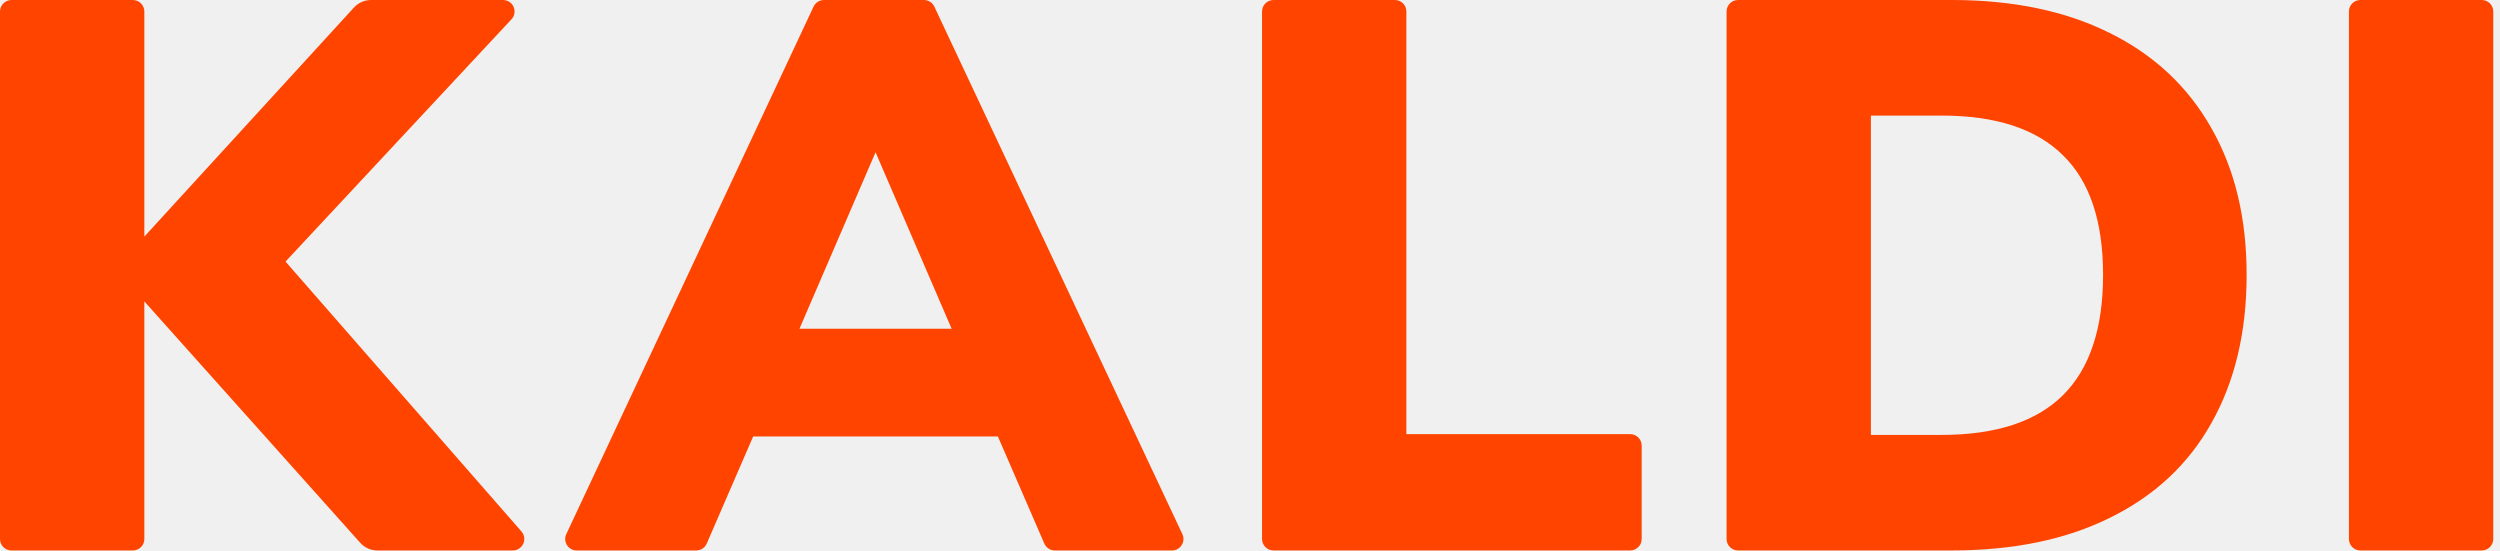
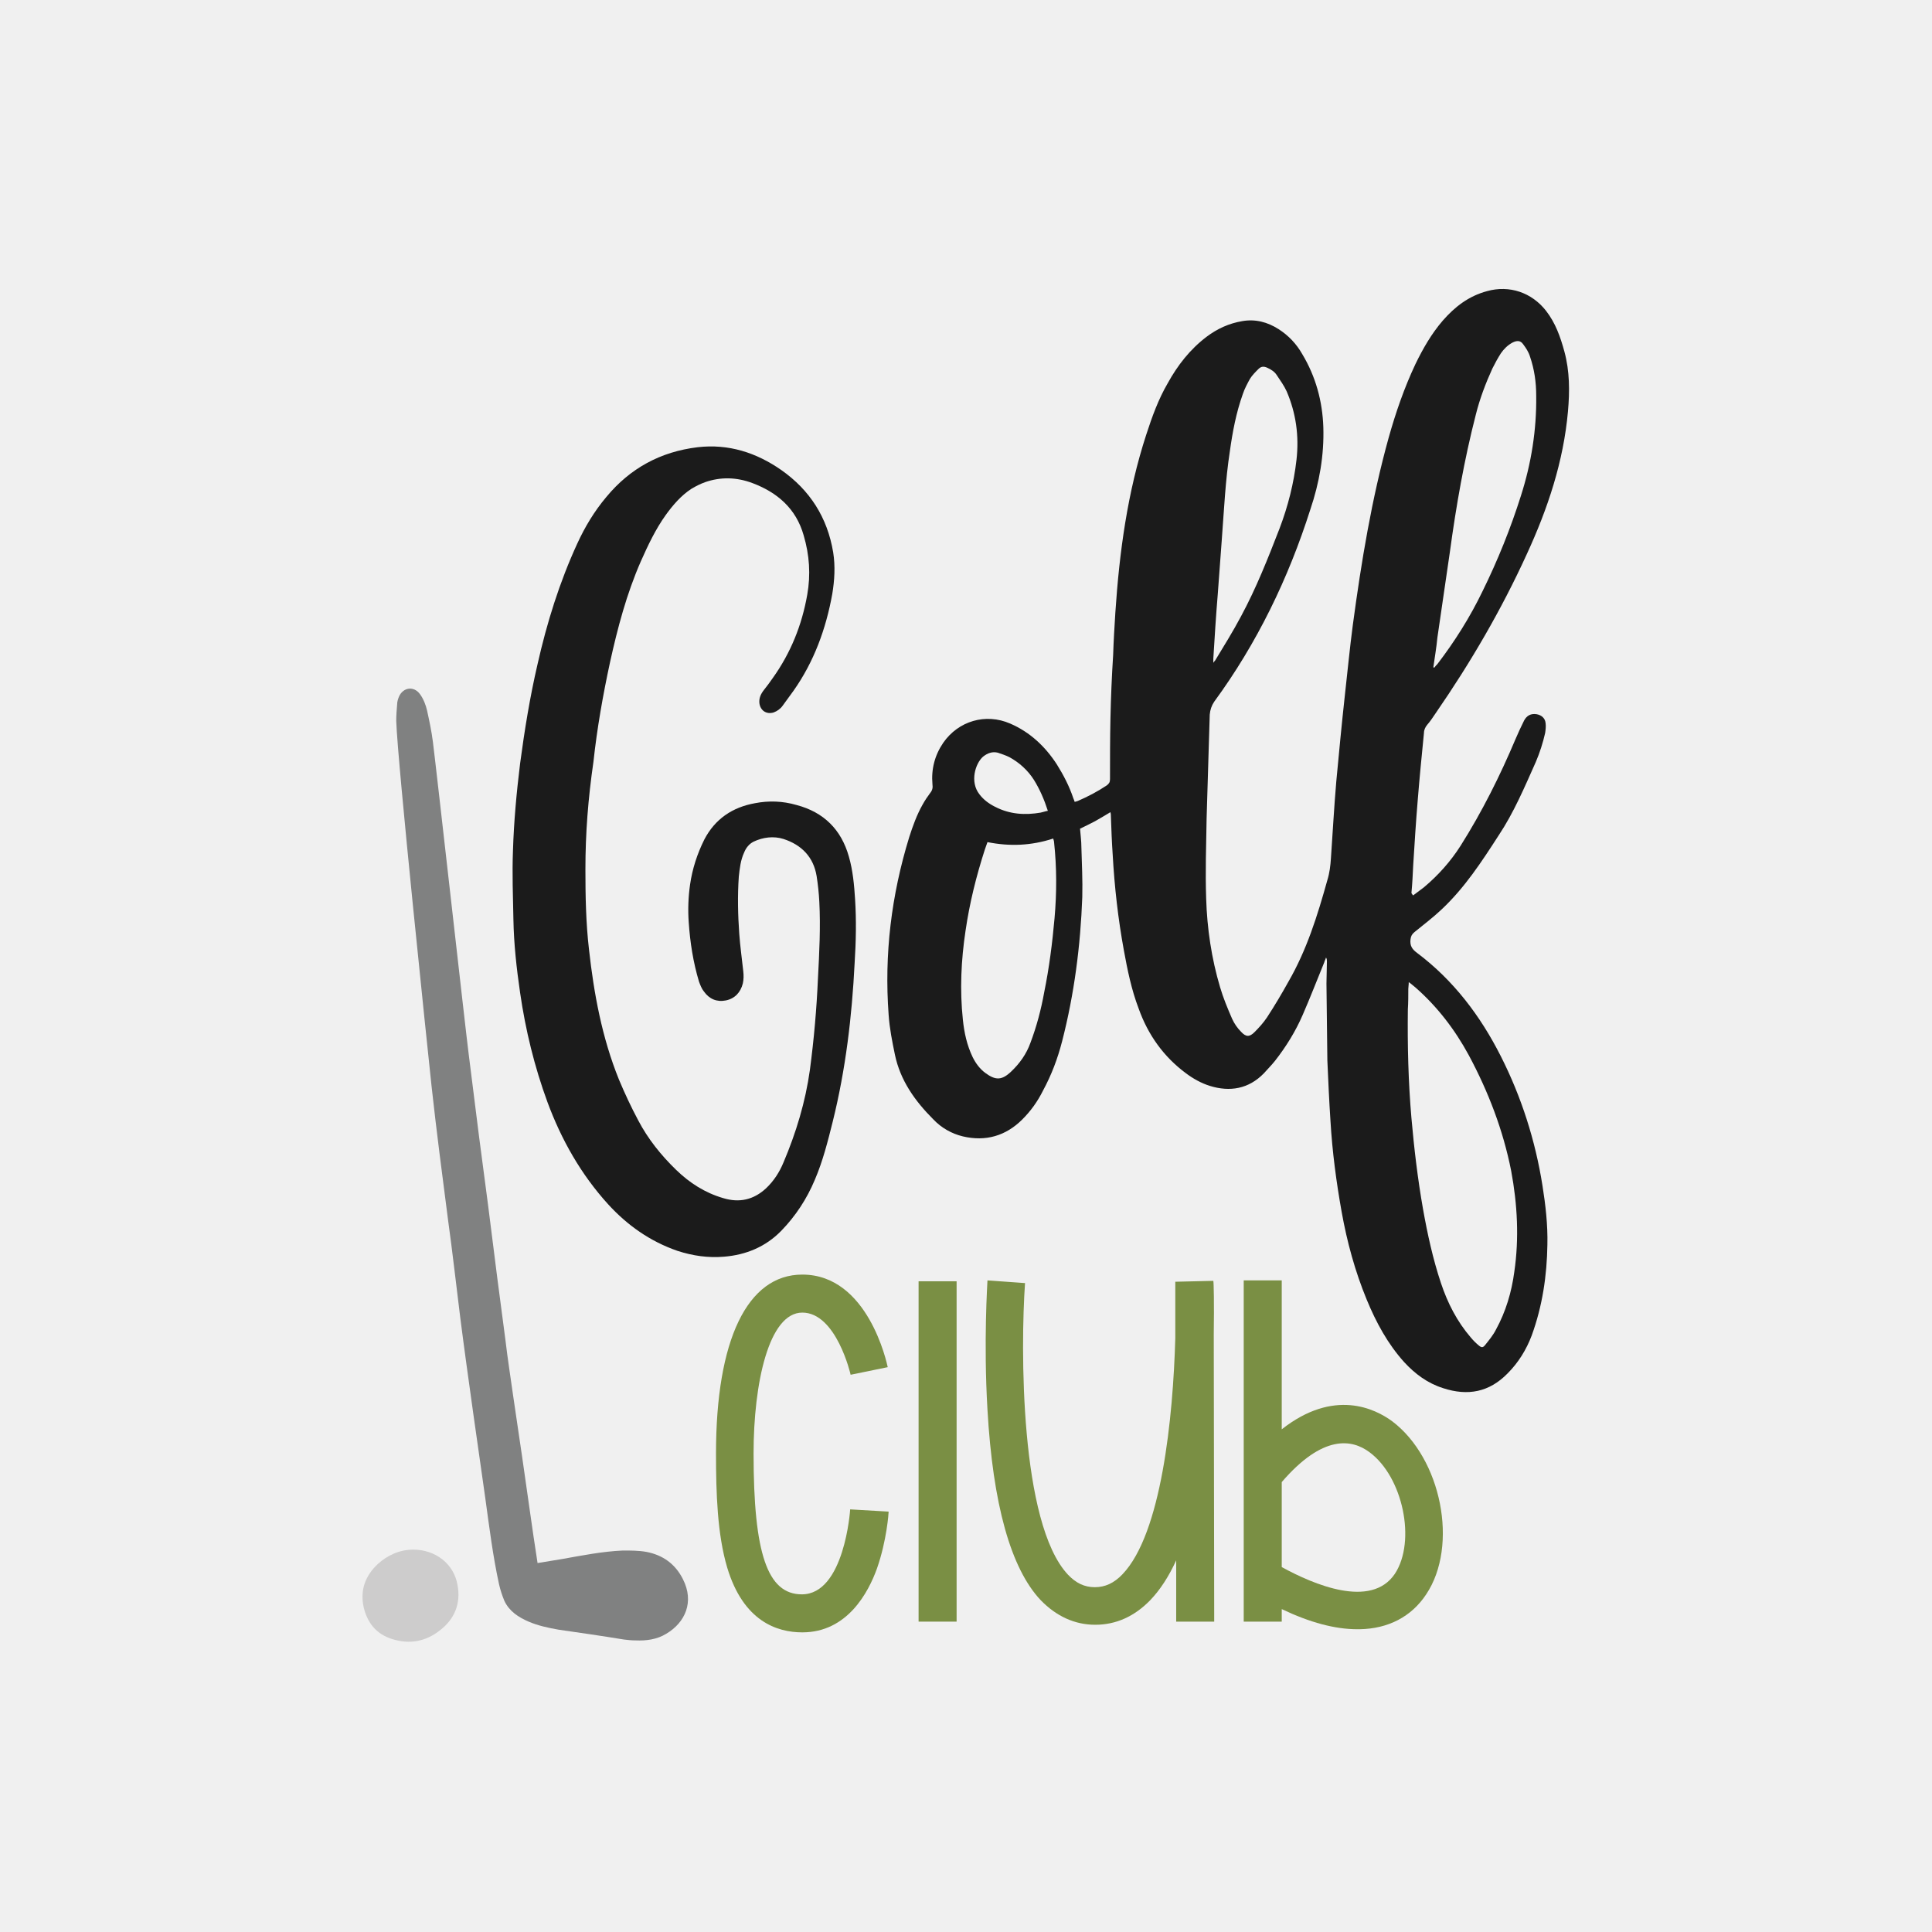
- <svg xmlns="http://www.w3.org/2000/svg" xmlns:xlink="http://www.w3.org/1999/xlink" viewBox="0 0 109 24">
-   <g transform="translate(-1470)">
-     <g style="mix-blend-mode:normal" transform="translate(1470)" fill="#f40">
-       <use xlink:href="#b" style="mix-blend-mode:normal" />
-       <use xlink:href="#c" style="mix-blend-mode:normal" />
-       <use xlink:href="#d" style="mix-blend-mode:normal" />
-       <use xlink:href="#e" style="mix-blend-mode:normal" />
-       <use xlink:href="#f" style="mix-blend-mode:normal" />
+ <svg xmlns="http://www.w3.org/2000/svg" version="1.1" id="Calque_1" x="0px" y="0px" viewBox="0 0 432 432" style="enable-background:new 0 0 432 432;" xml:space="preserve">
+   <style type="text/css">
+ 	.st0{fill:#1B1B1B;}
+ 	.st1{fill:#746458;}
+ 	.st2{fill:#C1944E;}
+ 	.st3{fill-rule:evenodd;clip-rule:evenodd;fill:#C1944E;}
+ 	.st4{fill:#020203;}
+ 	.st5{fill:#92AA3C;}
+ 	.st6{fill:#A67D52;}
+ 	.st7{fill:#C69C6C;}
+ 	.st8{fill:#E7E6E6;}
+ 	.st9{fill:#B83A44;}
+ 	.st10{fill:#78716A;}
+ 	.st11{fill:#343434;}
+ 	.st12{fill:#AC2F39;}
+ 	.st13{fill:#B4B4B4;}
+ 	.st14{fill:#BA9BC9;}
+ 	.st15{fill:#CA9685;}
+ 	.st16{fill:#99A5AF;}
+ 	.st17{fill:#6B897C;}
+ 	.st18{fill:#718AA5;}
+ 	.st19{fill:#B28E81;}
+ 	.st20{fill:#808181;}
+ 	.st21{fill:#AD8963;}
+ 	.st22{fill:#CDCCCC;}
+ 	.st23{fill:#CC9485;}
+ 	.st24{fill:#A192B1;}
+ 	.st25{fill:#758971;}
+ 	.st26{fill:#97A8B2;}
+ 	.st27{fill:#5B6876;}
+ 	.st28{fill:#7A8F44;}
+ 	.st29{fill:#30354C;}
+ 	.st30{fill:#6D798D;}
+ 	.st31{fill:#946277;}
+ 	.st32{fill:#4E4D4D;}
+ 	.st33{fill:#D59985;}
+ 	.st34{fill:#975B5D;}
+ 	.st35{fill:#566567;}
+ 	.st36{fill:#BBCC53;}
+ 	.st37{fill:#A9807A;}
+ 	.st38{fill:#676767;}
+ 	.st39{fill:#BF8B7B;}
+ 	.st40{fill:#743F2F;}
+ 	.st41{fill:#C29347;}
+ 	.st42{fill-rule:evenodd;clip-rule:evenodd;fill:#C29347;}
+ 	.st43{fill:#BF924C;}
+ 	.st44{fill:#D39A46;}
+ 	.st45{fill:#476FA1;}
+ 	.st46{fill:#BF694C;}
+ 	.st47{fill:#934735;}
+ 	.st48{fill:#F39A94;}
+ 	.st49{fill:#F7BDB9;}
+ 	.st50{fill:#2B2525;}
+ 	.st51{fill:#DAB0B3;}
+ 	.st52{fill:#8E6568;}
+ 	.st53{fill:#BD684F;}
+ 	.st54{fill:#EAAA63;}
+ 	.st55{fill:#6D8FB0;}
+ 	.st56{fill:#E99C4F;}
+ 	.st57{fill:#EB8563;}
+ 	.st58{fill:#F39149;}
+ 	.st59{fill:#B56955;}
+ 	.st60{fill:#B73736;}
+ 	.st61{fill:#D8AD74;}
+ 	.st62{fill:#C07A41;}
+ 	.st63{fill:#F9B03D;}
+ 	.st64{fill:#C1292E;}
+ 	.st65{fill:#A8A1CF;}
+ 	.st66{fill:#F8C6CC;}
+ 	.st67{fill:#AE748E;}
+ 	.st68{fill:#738998;}
+ 	.st69{fill:#5B856E;}
+ 	.st70{fill:#32353E;}
+ 	.st71{fill:#537791;}
+ 	.st72{fill:#3C3C3A;}
+ 	.st73{fill:#823231;}
+ 	.st74{fill:#C19446;}
+ 	.st75{fill:#CDA372;}
+ 	.st76{fill:#C26647;}
+ 	.st77{fill:#B16F59;}
+ 	.st78{fill:#823D26;}
+ 	.st79{fill:#C7AA72;}
+ 	.st80{fill:#A46B75;}
+ 	.st81{fill:#688698;}
+ 	.st82{fill:#C1949E;}
+ 	.st83{fill:#7CA991;}
+ 	.st84{fill:#758F5E;}
+ 	.st85{fill:#908E60;}
+ 	.st86{fill:#4C4B3D;}
+ 	.st87{fill:#4E5E6E;}
+ 	.st88{fill:#C1BD99;}
+ 	.st89{fill:#DEE3B1;}
+ 	.st90{fill:#ADA6AD;}
+ 	.st91{fill:#90535D;}
+ 	.st92{fill:#59493C;}
+ 	.st93{fill:#009245;}
+ 	.st94{fill:#3B8E5F;}
+ 	.st95{fill:#82A0B3;}
+ 	.st96{fill:#974B4B;}
+ 	.st97{fill:#FFFFFF;}
+ 	.st98{fill:#D7A564;}
+ 	.st99{fill:#C78859;}
+ 	.st100{fill:#76ABBC;}
+ 	.st101{fill:#58A2B3;}
+ 	.st102{fill:#797AA5;}
+ 	.st103{fill:#B38F6E;}
+ 	.st104{fill:#739AA8;}
+ 	.st105{fill:#CD9C8C;}
+ </style>
+   <g>
+     <g>
+       <path class="st20" d="M152.7,353.1c-1.7-3.4-4.5-5.4-8.2-6.1c-1.7-0.3-3.5-0.3-5.2-0.3c-4.6,0.2-9.1,1.1-13.6,1.9    c-1.8,0.3-3.6,0.6-5.5,0.9c-0.6-4-1.2-7.8-1.7-11.5c-0.6-4.2-1.2-8.4-1.8-12.6c-0.6-4.3-1.3-8.6-1.9-12.9c-0.6-4.3-1.3-8.7-1.8-13    c-0.6-4.6-1.2-9.1-1.8-13.7c-0.7-5.5-1.4-11.1-2.1-16.6c-0.7-5.1-1.3-10.1-2-15.2c-0.8-6.1-1.5-12.2-2.3-18.3    c-0.7-5.4-7.3-64.4-8-69.8c-0.3-2.4-0.8-4.7-1.3-7c-0.3-1.3-0.8-2.6-1.6-3.7c-1.4-1.9-3.8-1.5-4.7,0.6c-0.2,0.5-0.4,1.1-0.4,1.7    c-0.1,1.2-0.2,2.4-0.2,3.7c0.3,9.4,6.9,72.3,7.9,81.7c1.1,10,2.4,20,3.7,30c1,7.2,1.8,14.4,2.7,21.6c0.9,7.1,1.9,14.2,2.9,21.4    c0.9,6.3,1.8,12.7,2.7,19c0.9,6.5,1.7,13,3.1,19.4c0.3,1.3,0.7,2.5,1.2,3.7c1.1,2.3,3.1,3.6,5.4,4.6c2.1,0.9,4.4,1.4,6.7,1.8    c4.9,0.7,9.7,1.4,14.6,2.2c0.8,0.1,1.7,0.2,2.6,0.2c2.4,0.1,4.8-0.2,6.9-1.5C153.2,362.8,155.3,358.2,152.7,353.1z" />
+       <path class="st22" d="M92.4,346.5c5,0,9.1,3.2,9.9,7.9c0.8,4.2-0.7,7.7-4,10.2c-3.2,2.5-6.8,3.1-10.6,1.9    c-3.6-1.1-5.6-3.7-6.4-7.2c-0.8-3.8,0.4-7,3.2-9.6C86.6,347.8,89.3,346.5,92.4,346.5z" />
+     </g>
+     <g>
+       <g>
+         <path class="st0" d="M316,200.2c0.8-0.6,1.6-1.2,2.4-1.8c3.2-2.7,5.9-5.7,8.2-9.3c4.8-7.6,8.8-15.6,12.3-23.9     c0.6-1.4,1.2-2.7,1.9-4.1c0.6-1.1,1.5-1.6,2.8-1.4c1.1,0.2,1.9,0.9,2,2c0.1,0.7,0,1.5-0.1,2.2c-0.5,2.2-1.2,4.4-2.1,6.5     c-2.5,5.6-4.9,11.3-8.3,16.4c-3.8,5.9-7.6,11.7-12.7,16.5c-1.9,1.8-4,3.4-6.1,5.1c-0.6,0.5-0.8,0.9-0.9,1.6     c-0.2,1.5,0.4,2.3,1.5,3.1c8.1,6.1,14.1,14,18.7,23.1c4.6,9.1,7.7,18.8,9.3,28.9c0.7,4.4,1.2,8.8,1.1,13.2     c-0.1,6.9-1.1,13.7-3.5,20.3c-1.2,3.2-3,6.1-5.4,8.5c-4.1,4.2-8.9,5.1-14.4,3.3c-3.5-1.1-6.3-3.2-8.7-5.8     c-3.7-4.1-6.3-8.9-8.4-14c-2.6-6.3-4.4-12.9-5.6-19.6c-1.2-6.7-2.1-13.5-2.5-20.3c-0.3-4.5-0.5-9.1-0.7-13.6     c-0.1-5.7-0.1-11.5-0.2-17.2c0-1.6,0.1-3.3,0.1-4.9c0-0.3,0-0.6-0.2-0.9c-0.1,0.4-0.3,0.7-0.4,1.1c-1.6,3.9-3.1,7.8-4.8,11.7     c-1.6,3.7-3.7,7.1-6.2,10.3c-0.8,1-1.7,1.9-2.5,2.8c-3.4,3.5-7.6,4.2-12.1,2.8c-1.9-0.6-3.7-1.6-5.3-2.8     c-5-3.7-8.5-8.6-10.6-14.5c-1.6-4.2-2.5-8.6-3.3-13c-1.3-7.1-2.1-14.2-2.5-21.4c-0.2-2.9-0.3-5.7-0.4-8.6c0-0.3,0-0.5-0.1-0.9     c-1.2,0.7-2.3,1.4-3.4,2c-1.1,0.6-2.2,1.1-3.4,1.7c0.1,1.4,0.3,2.7,0.3,4.1c0.1,3.7,0.3,7.5,0.2,11.2     c-0.4,10.9-1.8,21.7-4.5,32.2c-1,3.9-2.4,7.6-4.3,11.1c-1.2,2.4-2.7,4.5-4.6,6.4c-3.7,3.7-8.2,5-13.3,3.8     c-2.5-0.6-4.8-1.9-6.6-3.8c-4.1-4.1-7.4-8.7-8.6-14.5c-0.6-2.9-1.2-5.9-1.4-8.9c-1-13.5,0.6-26.7,4.6-39.7c0.8-2.5,1.7-5,3-7.3     c0.5-0.9,1.1-1.8,1.7-2.6c0.5-0.6,0.6-1.2,0.5-1.9c-0.3-3.4,0.5-6.5,2.4-9.3c3.4-4.9,9.5-6.7,15-4.3c4.4,1.9,7.8,5.1,10.4,9.1     c1.5,2.4,2.8,4.9,3.7,7.6c0.1,0.2,0.2,0.5,0.3,0.8c0.3-0.1,0.5-0.1,0.7-0.2c2.3-1,4.4-2.1,6.5-3.5c0.5-0.4,0.7-0.7,0.7-1.4     c0-4.5,0-9.1,0.1-13.6c0.1-4.7,0.3-9.4,0.6-14.1c0.1-3.2,0.3-6.4,0.5-9.6c0.9-13.5,2.7-26.8,6.9-39.7c1.3-4,2.7-7.9,4.8-11.5     c2.2-4,5-7.6,8.7-10.4c2.4-1.8,5-3,8-3.5c2.9-0.5,5.6,0.2,8.1,1.8c2.2,1.4,4,3.3,5.3,5.6c3,5,4.5,10.5,4.7,16.3     c0.2,6.3-0.9,12.5-2.9,18.4c-4.9,15.4-11.9,29.9-21.5,43c-0.6,0.9-0.9,1.8-1,2.9c-0.2,7.7-0.5,15.5-0.7,23.2     c-0.1,6-0.3,11.9-0.1,17.9c0.2,6.7,1.2,13.4,3.1,19.8c0.7,2.4,1.7,4.8,2.7,7.1c0.5,1.1,1.2,2.1,2,2.9c1.1,1.2,1.9,1.2,3,0.1     c1-1,2-2.1,2.8-3.3c1.7-2.6,3.3-5.3,4.8-8c4.1-7.1,6.5-14.8,8.7-22.7c0.5-1.6,0.7-3.3,0.8-4.9c0.4-5.7,0.7-11.4,1.2-17.2     c0.6-6.4,1.2-12.7,1.9-19.1c0.6-5.3,1.1-10.6,1.8-15.9c1.9-14.1,4.2-28.1,8-41.8c1.6-5.7,3.5-11.2,6-16.5     c1.7-3.5,3.6-6.8,6.1-9.7c2.7-3.1,5.8-5.5,9.9-6.6c5-1.4,10,0.3,13.2,4.4c2.1,2.7,3.2,5.8,4.1,9.1c1.2,4.4,1.2,8.9,0.8,13.4     c-1,11.2-4.5,21.7-9.2,31.9c-5.7,12.5-12.6,24.3-20.4,35.6c-0.6,0.9-1.2,1.8-1.9,2.6c-0.4,0.5-0.7,1.1-0.7,1.8     c-0.5,5-1,10.1-1.4,15.1c-0.4,4.8-0.7,9.6-1,14.4c-0.1,2.1-0.2,4.2-0.4,6.3C315.9,200.1,315.9,200.2,316,200.2z M315,219.6     c0,0.7-0.1,1.1-0.1,1.5c0,1.5,0,3.1-0.1,4.6c-0.1,8.1,0.1,16.2,0.8,24.3c0.6,6.8,1.4,13.6,2.6,20.4c1,5.6,2.2,11.1,4,16.5     c1.5,4.5,3.6,8.6,6.7,12.2c0.5,0.6,1.1,1.2,1.7,1.7c0.7,0.6,1,0.6,1.6-0.2c0.8-1,1.7-2.1,2.3-3.3c2.2-4,3.5-8.4,4.1-12.9     c1.1-7.5,0.7-15.1-0.7-22.6c-1.8-9.1-5.1-17.7-9.5-25.9c-3.1-5.7-7-10.8-11.9-15.1C316.1,220.5,315.7,220.1,315,219.6z      M220.8,188.3c-0.2,0.6-0.4,1.1-0.6,1.7c-1.9,5.9-3.4,11.9-4.3,18.1c-1,6.6-1.3,13.3-0.6,19.9c0.3,2.9,0.9,5.7,2.2,8.4     c0.7,1.4,1.6,2.6,2.8,3.5c2.3,1.7,3.7,1.7,5.8-0.3c1.9-1.8,3.4-3.9,4.3-6.4c1.4-3.7,2.4-7.5,3.1-11.4c1.1-5.4,1.8-10.9,2.3-16.5     c0.5-5.7,0.5-11.3-0.1-16.9c0-0.3-0.1-0.5-0.2-0.9C230.6,189.1,225.8,189.3,220.8,188.3z M320.5,149.2c0.1,0,0.1,0.1,0.2,0.1     c0.2-0.3,0.5-0.6,0.7-0.8c3.9-5.1,7.3-10.5,10.1-16.3c3.4-6.9,6.3-14.1,8.6-21.4c2.3-7.2,3.5-14.7,3.4-22.3c0-3-0.4-5.9-1.4-8.8     c-0.3-1-0.9-1.9-1.5-2.7c-0.6-0.9-1.4-0.9-2.4-0.4c-1.1,0.6-1.9,1.4-2.6,2.4c-0.7,1.1-1.3,2.2-1.9,3.4c-1.5,3.3-2.8,6.7-3.7,10.3     c-2.6,10.1-4.4,20.4-5.8,30.7c-0.9,6.4-1.9,12.8-2.8,19.2C321.2,144.8,320.8,147,320.5,149.2z M271.3,148.2     c0.2-0.3,0.3-0.4,0.4-0.5c2-3.3,4-6.5,5.8-9.9c3.4-6.3,6-12.9,8.6-19.6c1.9-5,3.2-10.1,3.8-15.4c0.6-5.3-0.1-10.4-2.2-15.3     c-0.6-1.3-1.4-2.4-2.2-3.6c-0.5-0.8-1.3-1.3-2.2-1.7c-0.7-0.3-1.3-0.3-1.9,0.3c-0.7,0.7-1.4,1.4-1.9,2.2     c-0.6,1.1-1.2,2.2-1.6,3.4c-1.5,4.2-2.3,8.5-2.9,12.8c-1,6.5-1.3,13.1-1.8,19.7c-0.3,4.1-0.6,8.2-0.9,12.2     c-0.4,4.8-0.7,9.6-1,14.5C271.3,147.5,271.3,147.7,271.3,148.2z M234.3,181.3c-0.8-2.5-1.8-4.8-3.1-6.9c-1.4-2.2-3.3-3.9-5.5-5.1     c-0.8-0.4-1.7-0.7-2.6-1c-1.2-0.3-2.3,0.1-3.3,0.9c-1.7,1.5-3,5.6-0.8,8.4c0.9,1.2,2.1,2.1,3.5,2.8c3.3,1.7,6.7,1.9,10.2,1.3     C233.2,181.6,233.7,181.4,234.3,181.3z" />
+         <path class="st0" d="M130.9,194.4c0,5.8,0.1,11.9,0.8,17.9c1.1,9.9,2.9,19.7,6.7,29.1c1.3,3.1,2.7,6.1,4.3,9.1     c2.2,4.2,5.1,7.8,8.5,11.1c3,2.9,6.4,5.1,10.5,6.3c3.6,1.1,6.8,0.4,9.6-2.2c1.7-1.6,3-3.6,3.9-5.8c2.8-6.6,4.9-13.5,5.9-20.7     c0.9-6.8,1.5-13.6,1.8-20.5c0.3-5.7,0.6-11.4,0.3-17.1c-0.1-1.9-0.3-3.8-0.6-5.7c-0.7-4.3-3.4-7-7.4-8.3     c-2.2-0.7-4.6-0.4-6.7,0.6c-1,0.5-1.7,1.4-2.1,2.4c-0.8,1.7-1,3.6-1.2,5.4c-0.3,4.3-0.2,8.6,0.1,12.8c0.2,2.8,0.6,5.6,0.9,8.4     c0.1,0.9,0.1,1.8-0.1,2.7c-0.5,2-1.8,3.4-3.8,3.8c-2,0.4-3.7-0.3-4.9-2c-0.5-0.6-0.8-1.4-1.1-2.2c-1.3-4.3-2-8.8-2.3-13.3     c-0.2-2.8-0.1-5.6,0.3-8.4c0.5-3.5,1.6-6.9,3.2-10.1c2.4-4.6,6.3-7.2,11.3-8.1c3.1-0.6,6.2-0.5,9.3,0.4c6.1,1.6,10,5.5,11.7,11.5     c0.9,3.1,1.2,6.4,1.4,9.6c0.3,4.7,0.2,9.5-0.1,14.2c-0.6,12-2,23.8-4.9,35.5c-1.1,4.4-2.2,8.8-4,13c-1.8,4.3-4.3,8.1-7.5,11.4     c-3.5,3.6-7.9,5.4-12.8,5.8c-3.6,0.3-7-0.2-10.4-1.3c-6.1-2.1-11.2-5.7-15.5-10.4c-6.1-6.7-10.5-14.5-13.6-22.9     c-2.9-7.9-4.9-16.1-6.1-24.4c-0.8-5.5-1.4-10.9-1.5-16.4c-0.1-5.1-0.3-10.3-0.1-15.4c0.2-6.5,0.8-13,1.6-19.5     c1-7.5,2.2-14.9,3.9-22.2c2.1-9.3,4.9-18.3,8.9-27c1.7-3.7,3.8-7.2,6.5-10.4c5.3-6.4,12.1-10.1,20.4-11.1     c6.9-0.8,13.1,1.2,18.7,5.1c6.4,4.5,10.3,10.6,11.6,18.4c0.5,3.1,0.3,6.3-0.2,9.3c-1.4,7.8-4.1,15.2-8.7,21.7     c-0.8,1.1-1.6,2.2-2.4,3.3c-0.5,0.7-1.2,1.2-2,1.5c-1.6,0.5-3-0.4-3.2-2.1c-0.1-1.1,0.3-2,1-2.9c0.7-0.9,1.4-1.8,2-2.7     c4-5.6,6.5-11.8,7.7-18.6c0.8-4.5,0.5-8.9-0.8-13.3c-1.7-6-5.9-9.6-11.5-11.7c-3.5-1.3-7-1.4-10.5-0.2c-1.1,0.4-2.1,0.9-3.1,1.5     c-2.3,1.5-4.1,3.6-5.7,5.8c-2.3,3.2-4,6.8-5.6,10.4c-3.2,7.3-5.2,14.9-6.9,22.6c-1.6,7.4-2.9,14.8-3.7,22.2     C131.5,178.6,130.9,186.3,130.9,194.4z" />
+       </g>
+       <g>
+         <path class="st28" d="M198.7,338c0,0.3-0.4,6.4-2.6,12.7c-1.9,5.3-6.6,14.3-16.7,14.3c-5.7,0-13.2-2.5-16.8-14.5     c-2.2-7.4-2.5-16.6-2.5-25.5c0-25.4,7-40,19.3-40c14.7,0,18.9,19.8,19.1,20.7l-8.3,1.7c0-0.1-3.2-13.9-10.8-13.9     c-7.5,0-10.9,15.8-10.9,31.5c0,22.4,3.1,31.5,10.8,31.5c9.5,0,10.8-18.8,10.8-19L198.7,338z" />
+         <path class="st28" d="M205.4,362.6v-76.1h8.5v76.1H205.4z" />
+         <path class="st28" d="M271.4,298.4l0.1,64.2l-8.5,0l0-13.7c-1.7,3.7-3.6,6.6-5.8,8.9c-3.5,3.6-7.6,5.5-12.3,5.5     c-4.6,0-8.7-1.9-12.2-5.5c-6.7-7.1-10.7-21.5-11.9-42.6c-0.9-15.3,0-28.4,0-28.9l8.4,0.6c-1,14.2-1.2,53.7,9.6,65.2     c1.8,1.9,3.7,2.8,6,2.8c2.3,0,4.3-0.9,6.2-2.9c8.7-9.1,11.3-35,11.8-52.8l0-12.6l8.5-0.2C271.4,286.7,271.5,291.4,271.4,298.4z" />
+         <path class="st28" d="M318.9,356.5c-3.3,5-8.5,7.7-14.9,7.8c-0.2,0-0.3,0-0.5,0c-5,0-10.6-1.5-16.9-4.5v2.8h-8.5v-76.3h8.5v33.3     c11.7-9.2,20.9-4.6,24.7-1.8C322.3,326.1,326.2,345.6,318.9,356.5z M306.2,324.7c-3.9-2.9-10.4-4-19.6,6.7v19     c7.1,3.9,20,9.4,25.3,1.5C316.7,344.6,313.7,330.2,306.2,324.7z" />
+       </g>
    </g>
  </g>
-   <defs>
-     <path id="b" d="M22.735 23.171c.283.323.053.829-.376.829h-5.907c-.285 0-.556-.121-.745-.333l-9.414-10.526v10.36c0 .276-.224.5-.5.5h-5.293c-.276 0-.5-.224-.5-.5v-23c0-.276.224-.5.5-.5h5.293c.276 0 .5.224.5.5v9.815l9.141-9.99c.19-.207.457-.325.738-.325h5.762c.437 0 .664.521.366.841l-9.851 10.563 10.287 11.767z" />
-     <path id="c" d="M45.991 24c-.199 0-.38-.118-.459-.301l-2.024-4.669h-10.67l-2.024 4.669c-.079.183-.259.301-.459.301h-5.212c-.366 0-.608-.381-.453-.712l10.782-23c.082-.176.259-.288.453-.288h4.358c.194 0 .37.112.453.287l10.815 23c.156.332-.086.713-.452.713h-5.108zm-11.135-9.668h6.635l-3.317-7.694-3.317 7.694z" />
-     <path id="d" d="M55.525 24c-.276 0-.5-.224-.5-.5v-23c0-.276.224-.5.5-.5h5.293c.276 0 .5.224.5.5v18.428h9.759c.276 0 .5.224.5.5v4.072c0 .276-.224.5-.5.5h-15.552z" />
-     <path id="e" d="M75.279.5c0-.276.224-.5.5-.5h9.315c2.667 0 4.959.477 6.874 1.43 1.938.953 3.42 2.338 4.446 4.153 1.026 1.793 1.539 3.926 1.539 6.4 0 2.496-.513 4.652-1.539 6.468-1.003 1.793-2.474 3.166-4.412 4.119-1.915.953-4.218 1.43-6.908 1.43h-9.315c-.276 0-.5-.224-.5-.5v-23zm9.37 18.462c2.371 0 4.138-.579 5.301-1.736 1.163-1.157 1.744-2.905 1.744-5.242 0-2.338-.581-4.074-1.744-5.209-1.163-1.157-2.93-1.736-5.301-1.736h-3.078v13.923h3.078z" />
-     <path id="f" d="M102.913 24c-.276 0-.5-.224-.5-.5v-23c0-.276.224-.5.5-.5h5.293c.276 0 .5.224.5.5v23c0 .276-.224.5-.5.5h-5.293z" />
-   </defs>
</svg>
